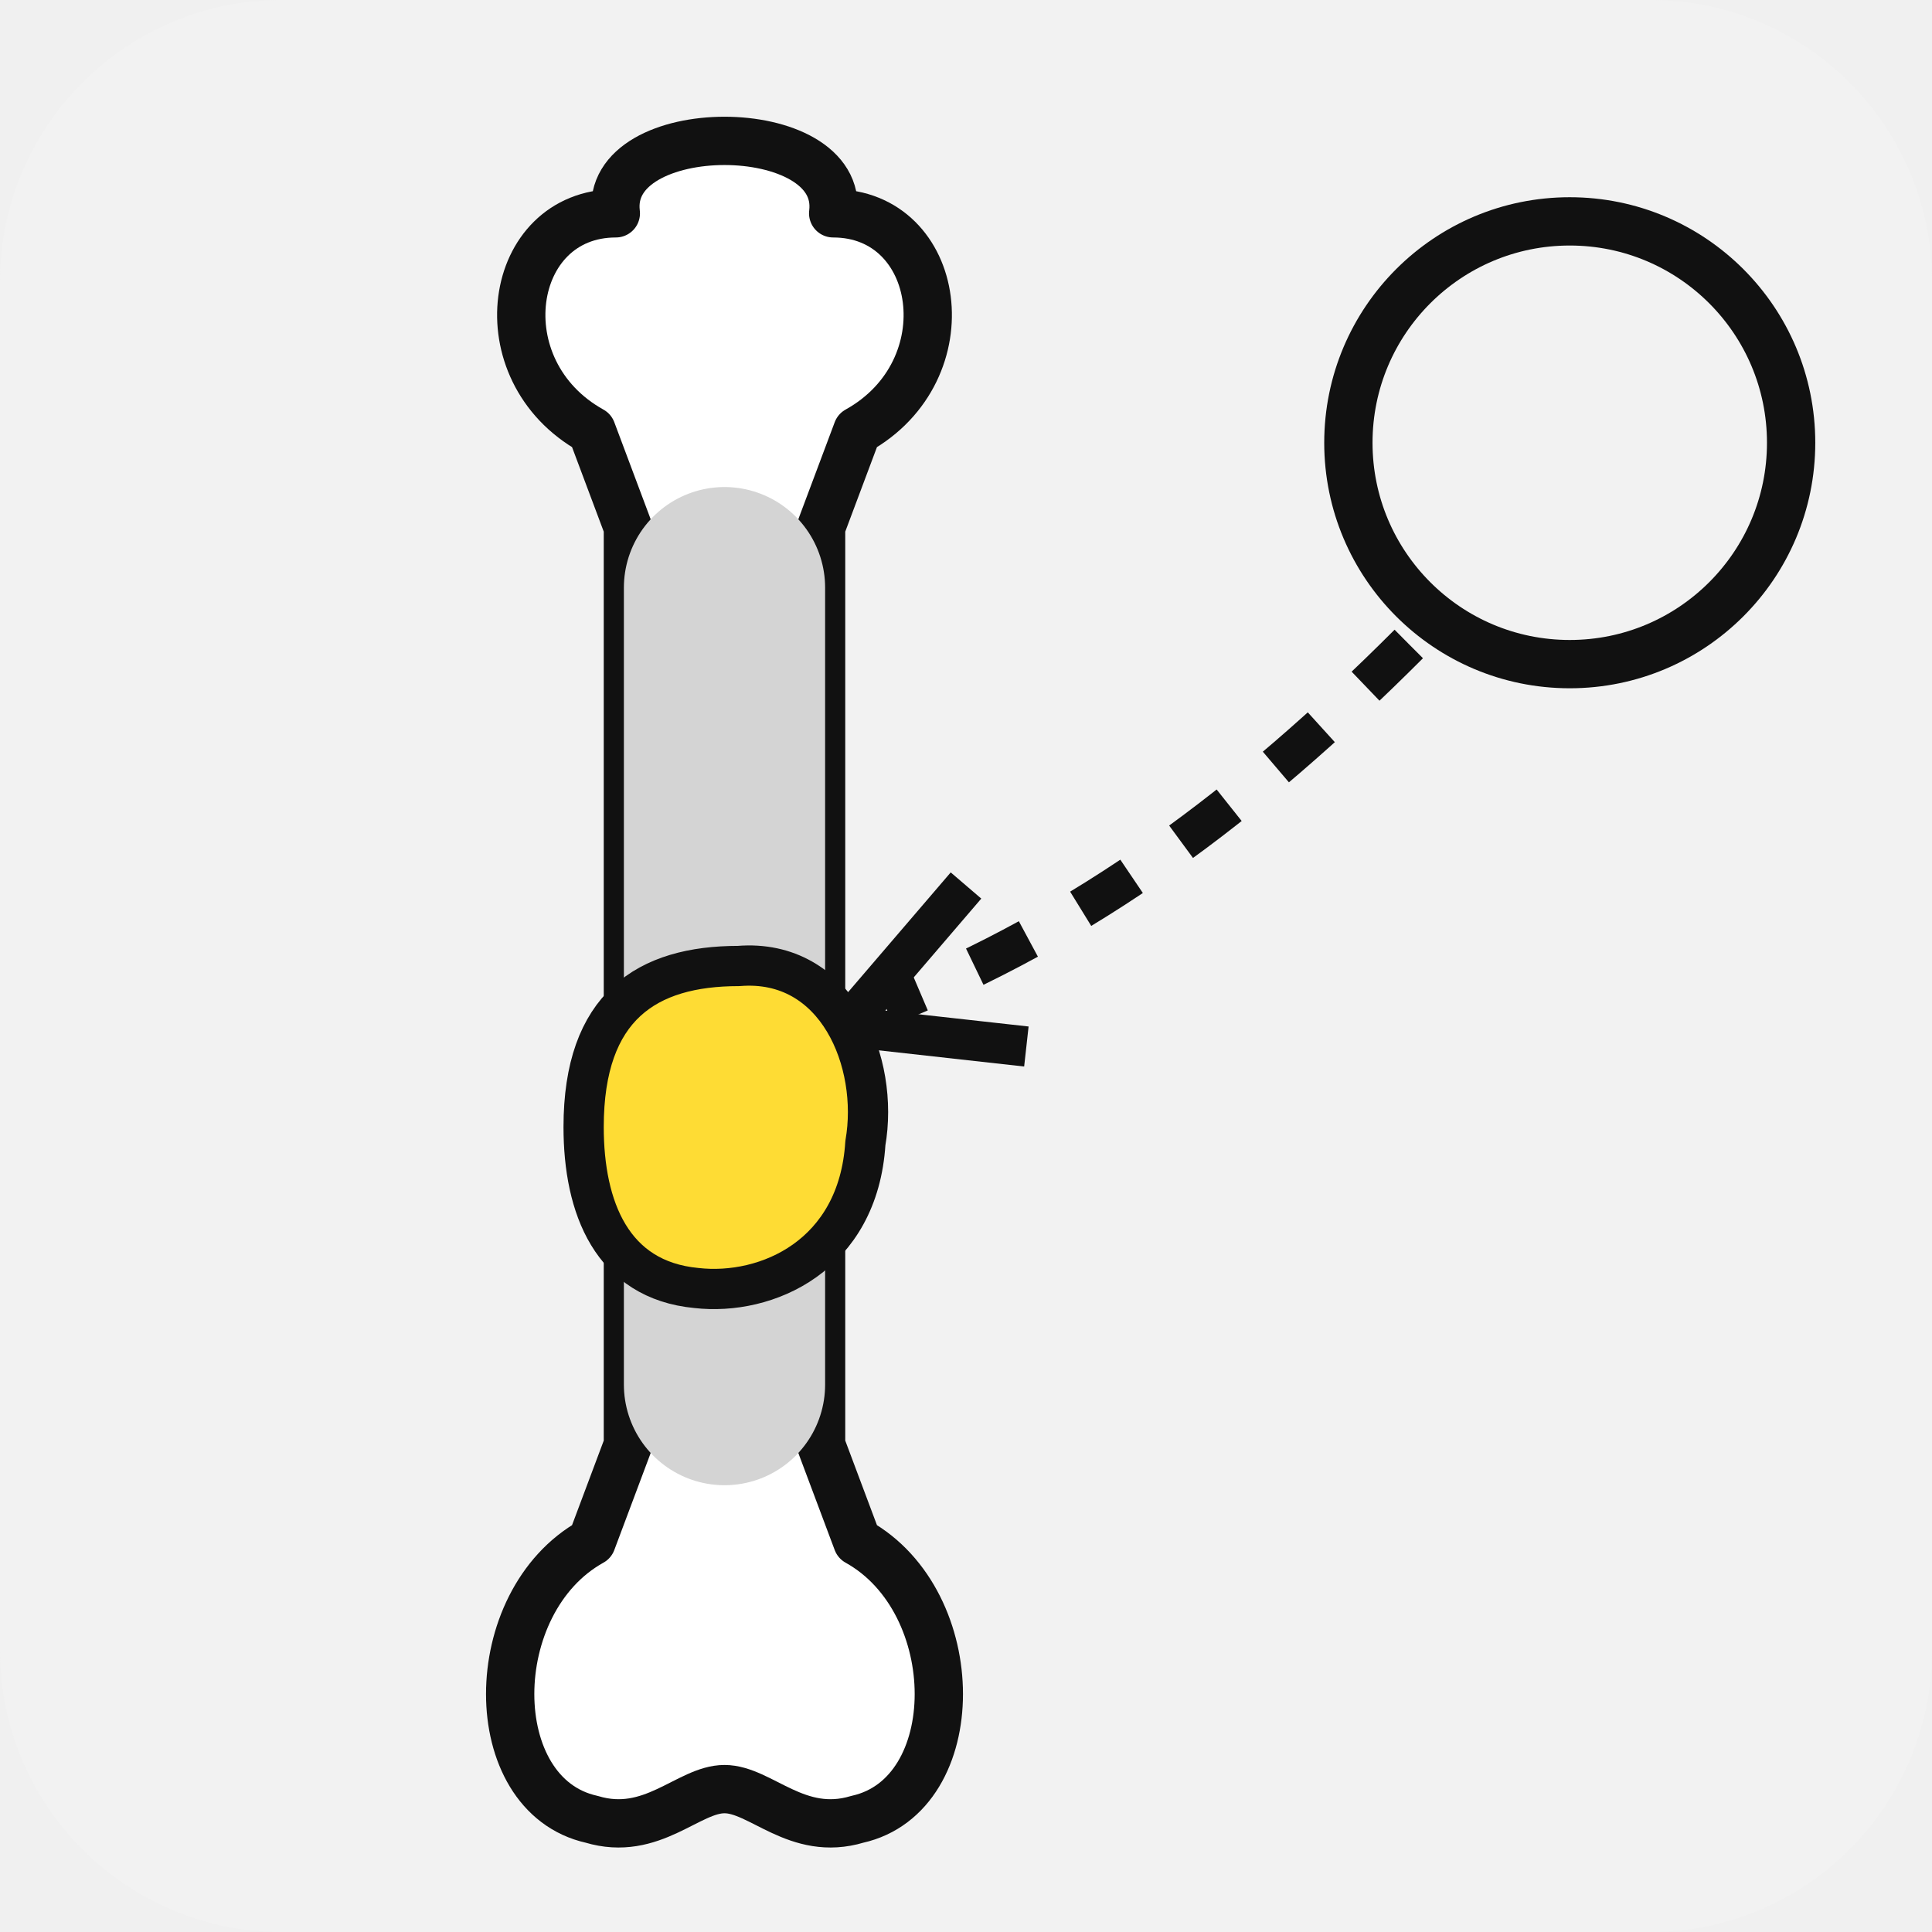
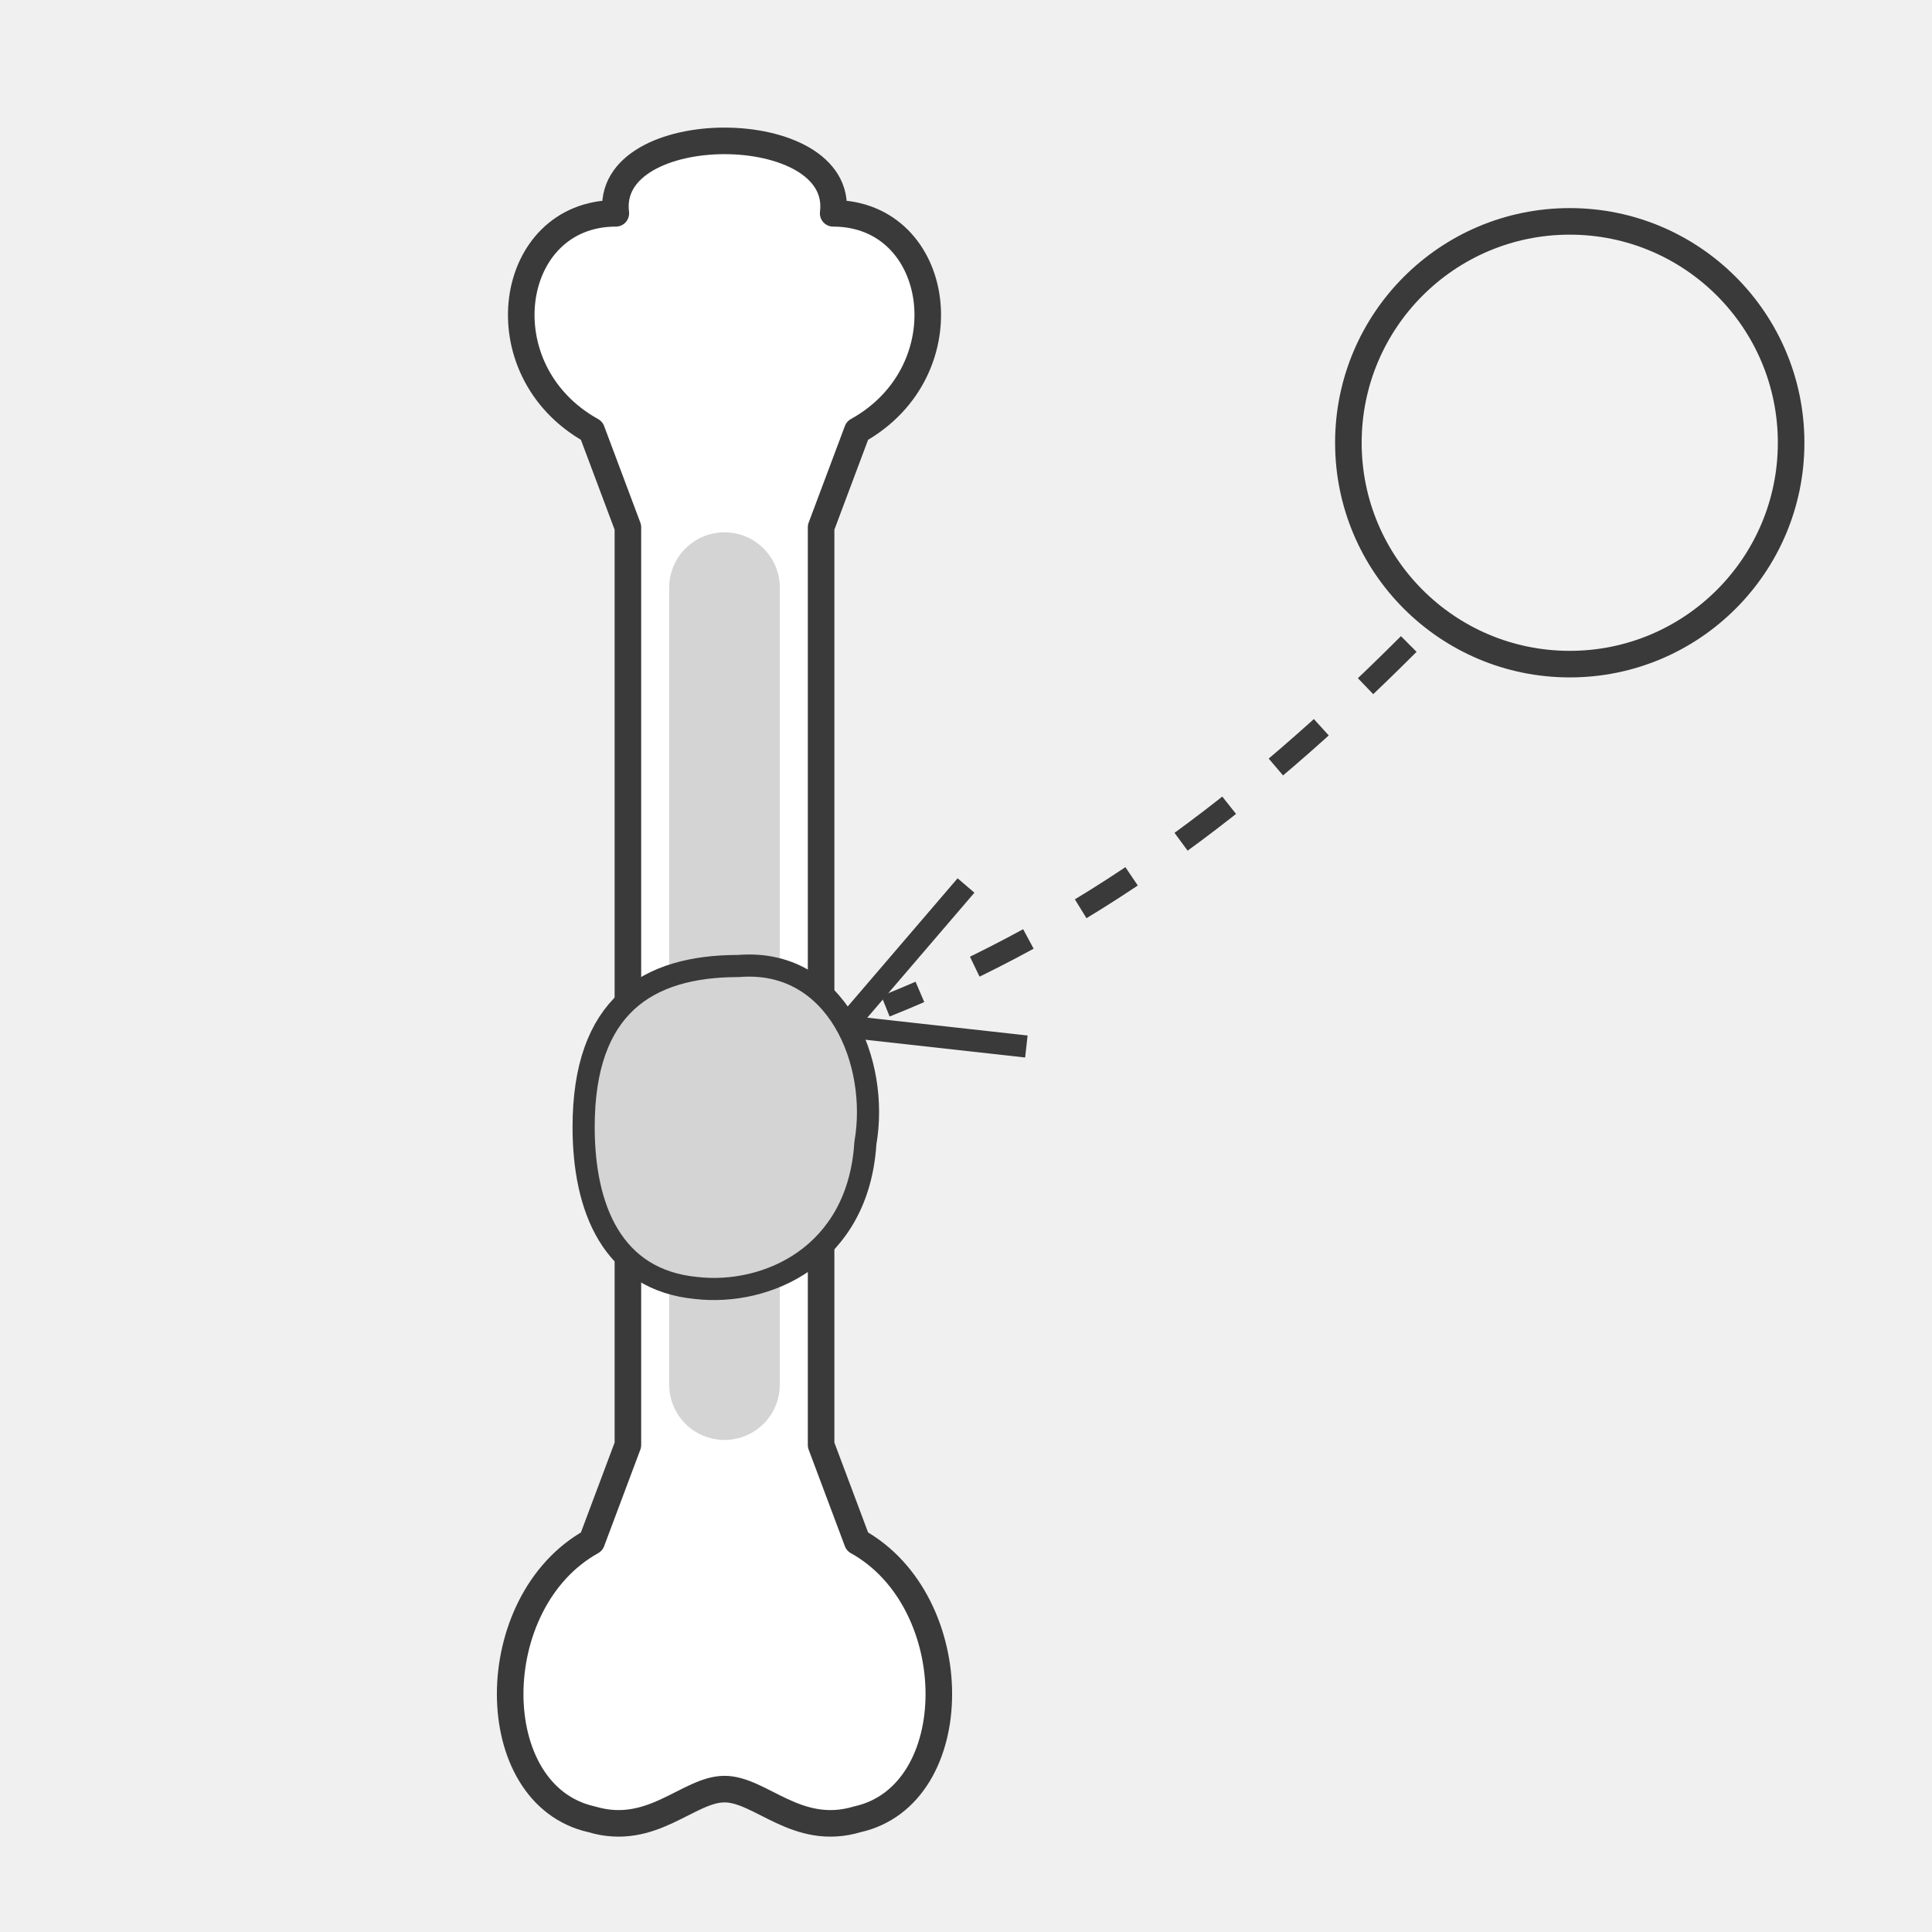
<svg xmlns="http://www.w3.org/2000/svg" viewBox="0 0 96 96" role="img" aria-label="Metastasis: cancer spreading to bone from another organ">
-   <rect width="96" height="96" rx="14" fill="#F2F2F2" />
  <g transform="translate(18 4) scale(0.3)">
-     <path d="M42 22C40 6 80 6 78 22C96 22 100 48 82 58L76 74V226L82 242C100 252 100 284 82 288C72 291 66 283 60 283C54 283 48 291 38 288C20 284 20 252 38 242L44 226V74L38 58C20 48 24 22 42 22Z" fill="#fff" stroke="#111111" stroke-width="8.00" stroke-linejoin="round" />
-     <path d="M60 84V216" stroke="#D4D4D4" stroke-width="33.33" stroke-linecap="round" />
+     <path d="M42 22C40 6 80 6 78 22C96 22 100 48 82 58L76 74V226L82 242C100 252 100 284 82 288C72 291 66 283 60 283C54 283 48 291 38 288C20 284 20 252 38 242L44 226V74L38 58C20 48 24 22 42 22Z" fill="#fff" stroke="#3A3A3A" stroke-width="4.40" stroke-linejoin="round" />
+     <path d="M60 84V216" stroke="#D4D4D4" stroke-width="18.33" stroke-linecap="round" />
  </g>
-   <circle cx="78" cy="22" r="11" fill="#F2F2F2" stroke="#111111" stroke-width="2.4" />
-   <path d="M70 32C62 40 54 46 44 50" stroke="#111111" stroke-width="2" stroke-dasharray="3 3" fill="none" />
-   <path d="M48 44l-6 7 9 1" stroke="#111111" stroke-width="2" fill="none" stroke-linejoin="round" />
-   <path d="M29 56C29 50.0 32.15 48 36.7 48C41.6 47.6 43.7 52.8 43 56.8C42.65 62.4 38.1 64.4 34.6 64C30.4 63.6 29 60.0 29 56Z" fill="#FEDC34" stroke="#111111" stroke-width="2" stroke-linejoin="round" />
+   <circle cx="78" cy="22" r="11" fill="#F2F2F2" stroke="#3A3A3A" stroke-width="1.32" />
+   <path d="M70 32C62 40 54 46 44 50" stroke="#3A3A3A" stroke-width="1.10" stroke-dasharray="3 3" fill="none" />
+   <path d="M48 44l-6 7 9 1" stroke="#3A3A3A" stroke-width="1.10" fill="none" stroke-linejoin="round" />
+   <path d="M29 56C29 50.0 32.15 48 36.7 48C41.6 47.6 43.7 52.8 43 56.8C42.65 62.4 38.1 64.4 34.6 64C30.4 63.6 29 60.0 29 56Z" fill="#D4D4D4" stroke="#3A3A3A" stroke-width="1.10" stroke-linejoin="round" />
</svg>
